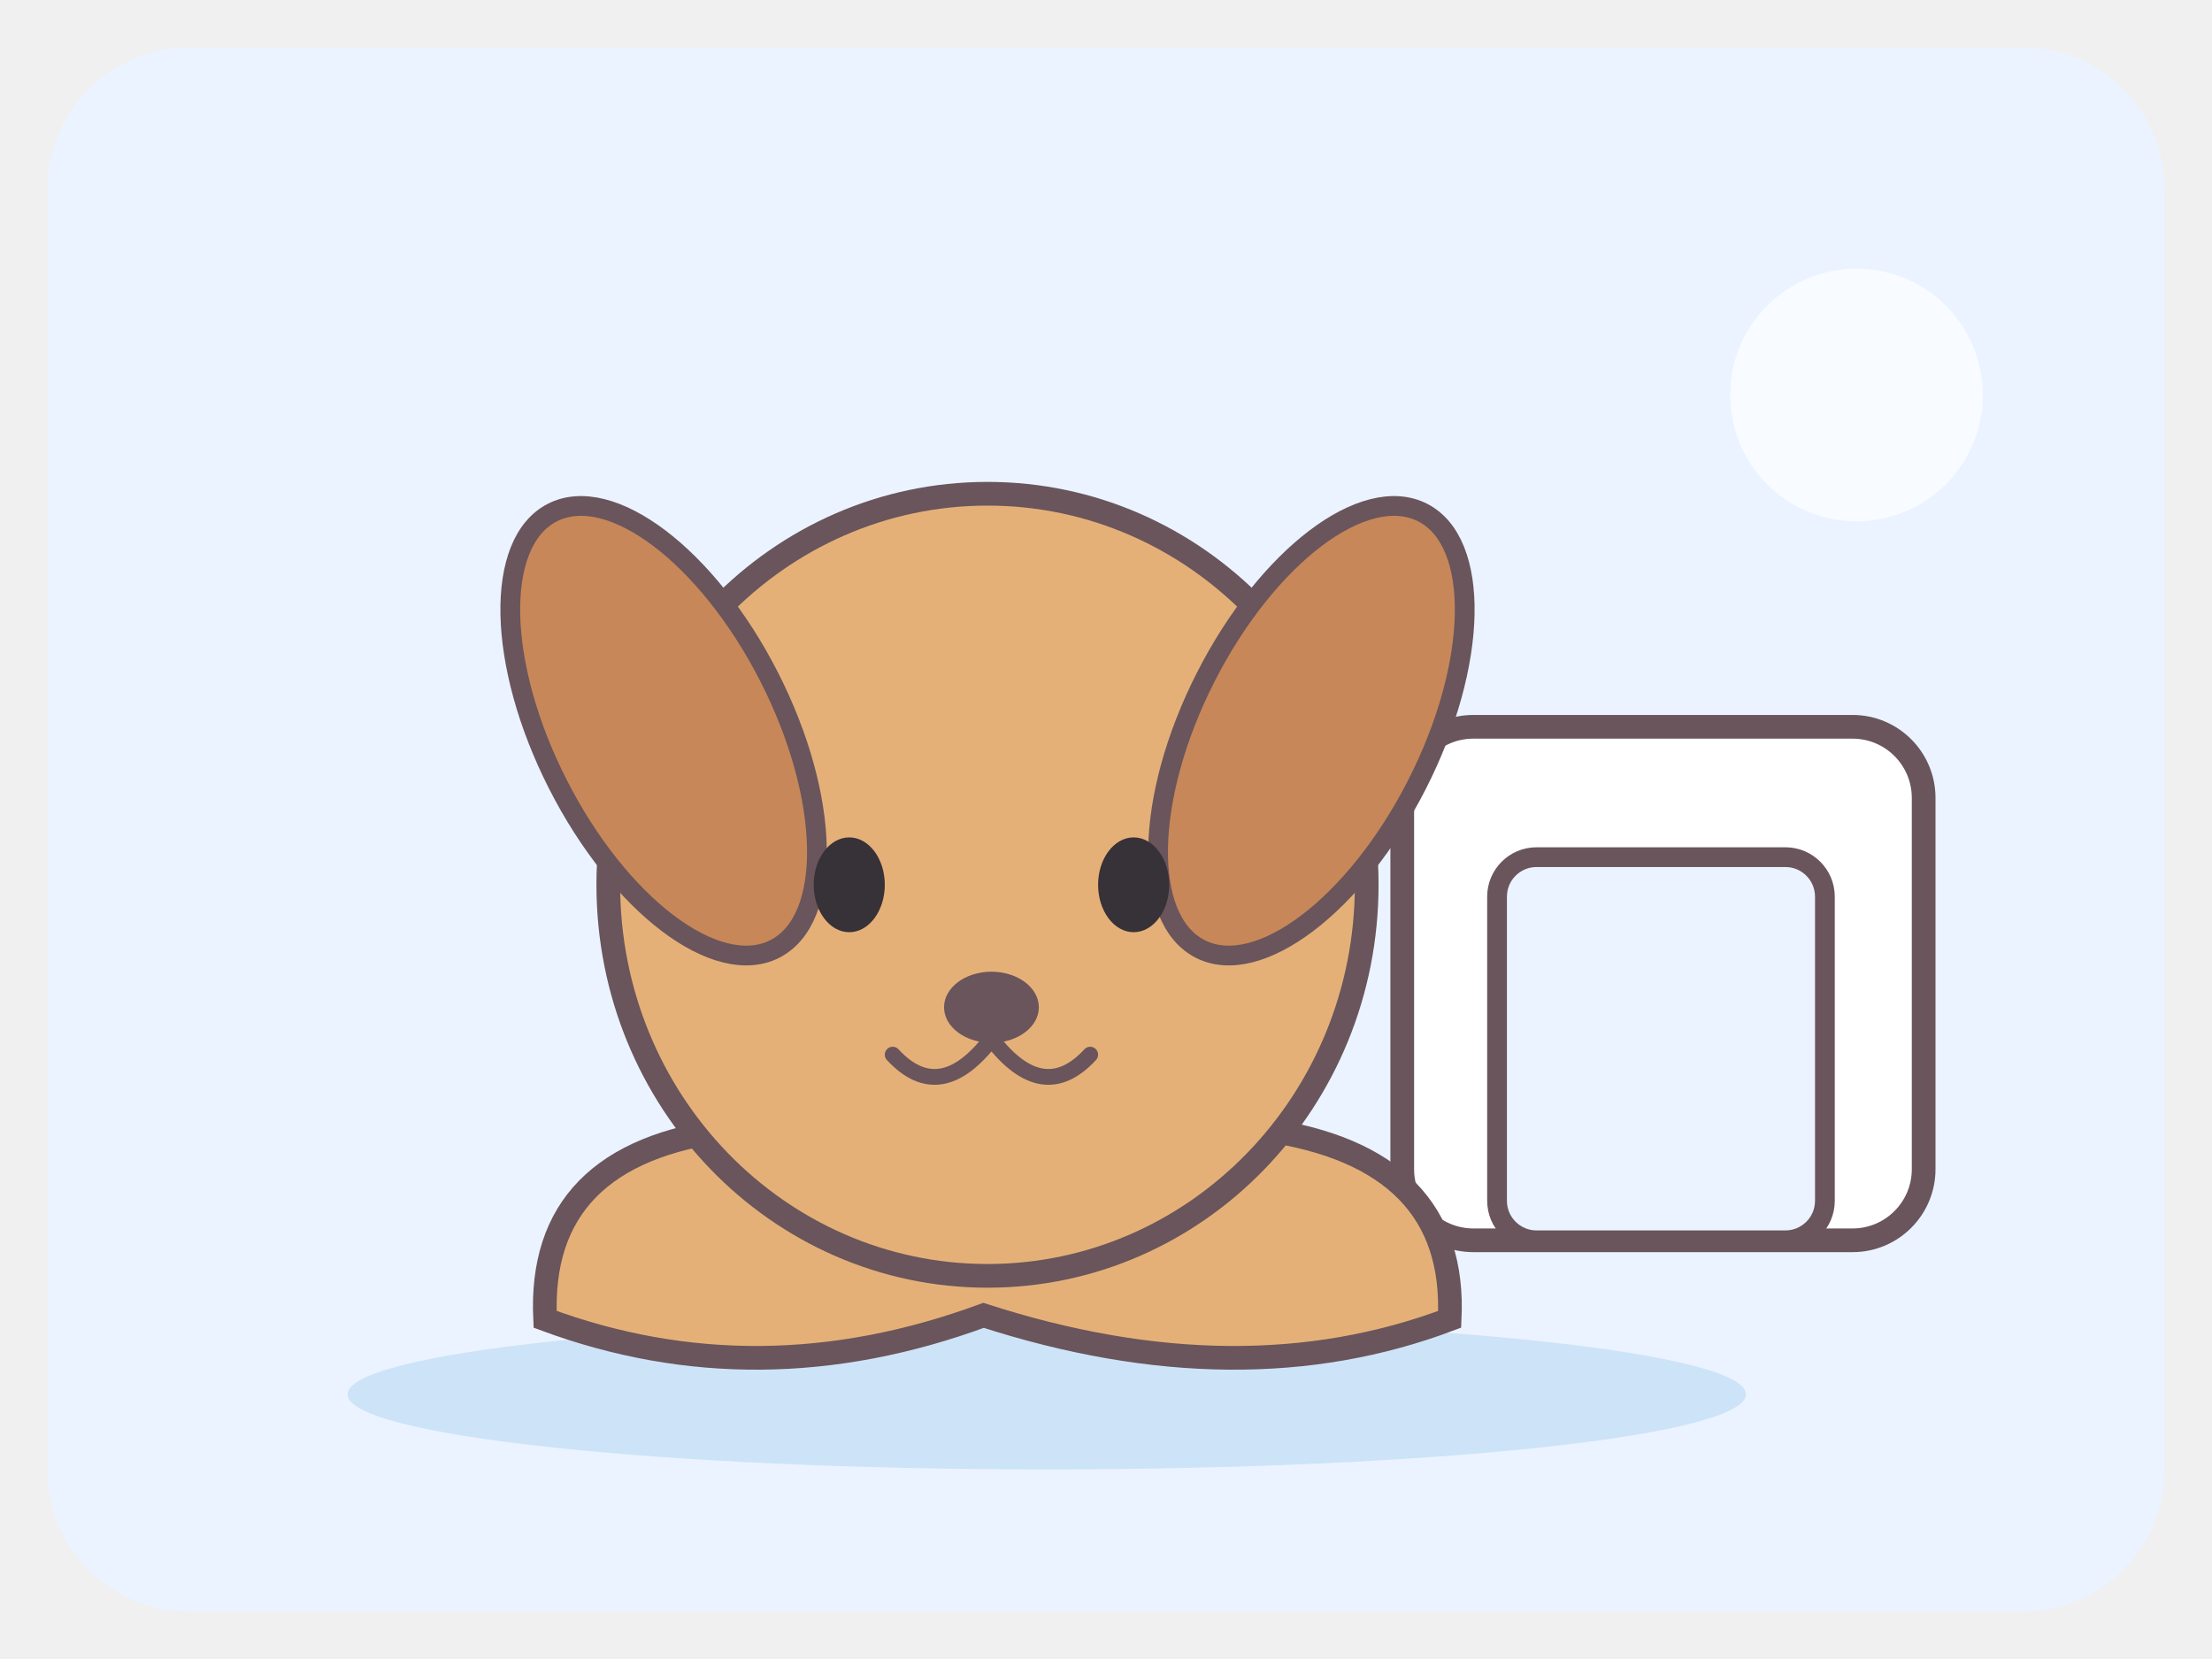
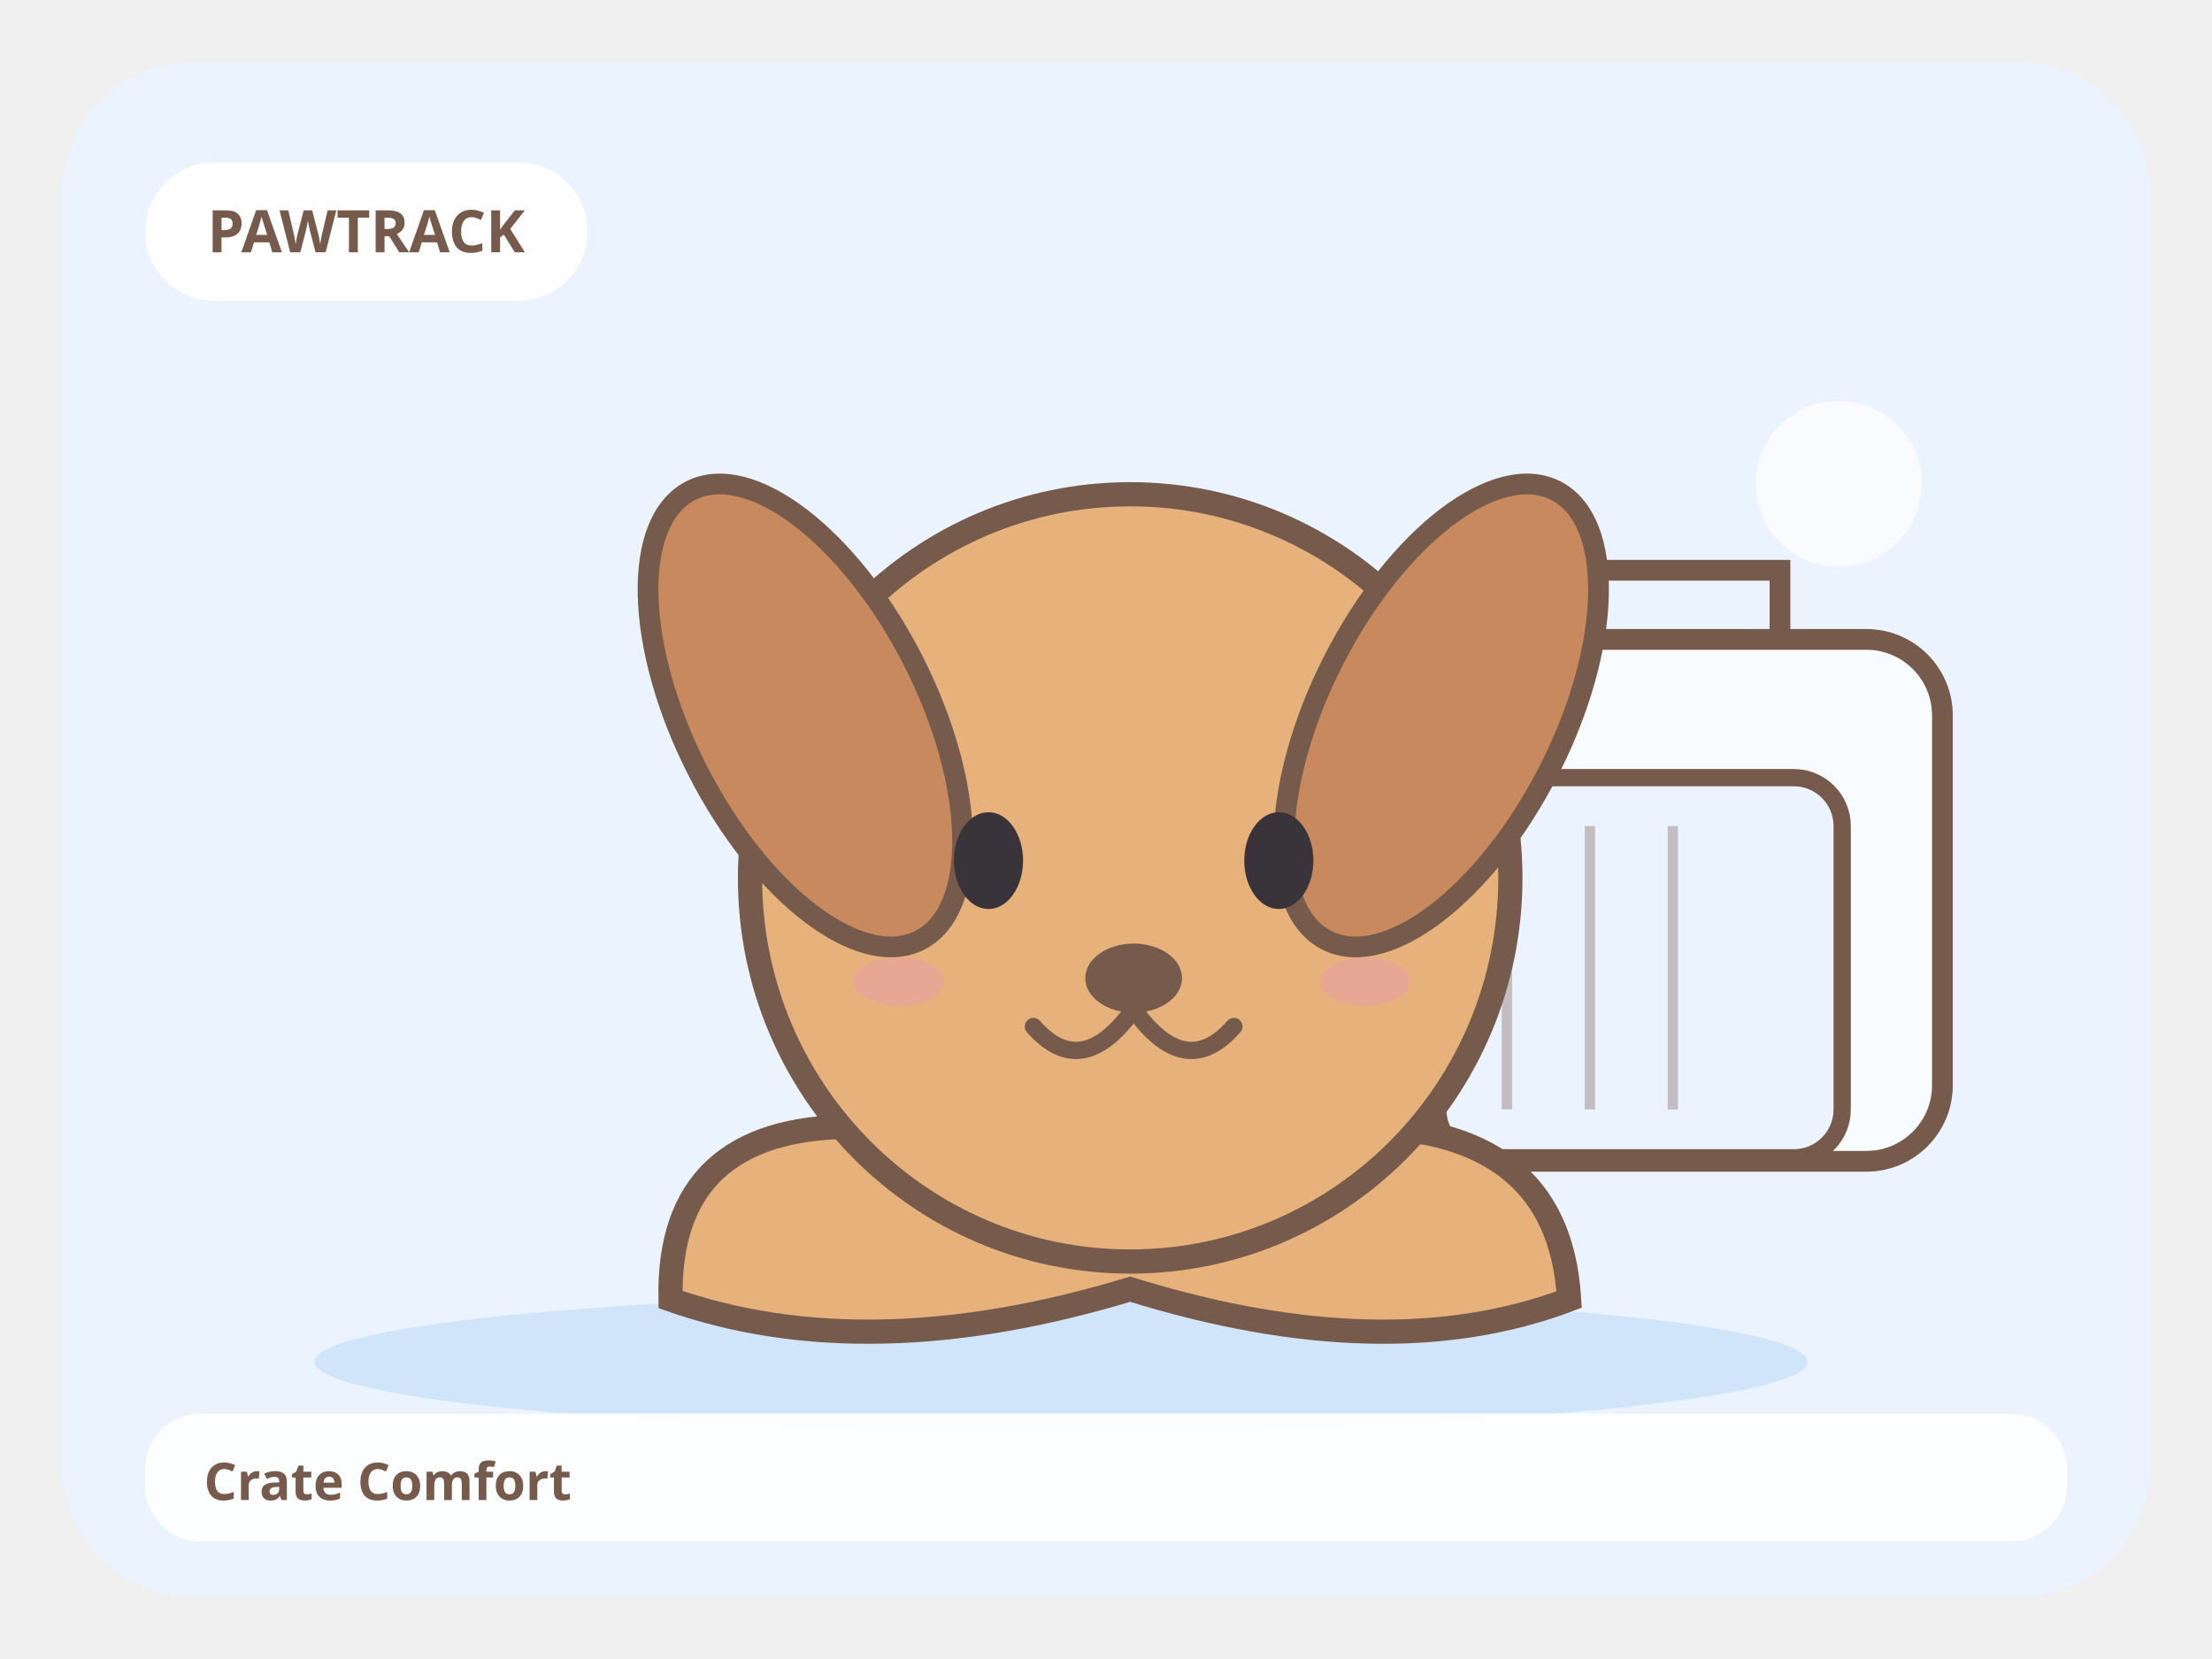
- <svg xmlns="http://www.w3.org/2000/svg" viewBox="0 0 560 420" role="img" aria-label="dog dog crate comfort cover">
-   <rect x="12" y="12" width="536" height="396" rx="36" fill="#EAF3FF" />
-   <ellipse cx="265" cy="353" rx="177" ry="19" fill="#8ABBE8" opacity=".3" />
-   <rect x="355" y="184" width="132" height="130" rx="18" fill="white" stroke="#69555B" stroke-width="6" />
-   <rect x="379" y="217" width="83" height="97" rx="10" fill="#EAF3FF" stroke="#69555B" stroke-width="5" />
-   <g transform="rotate(0 248 245)">
-     <path d="M185 286q-49 6-47 48 54 20 111-1 65 21 118 1 2-41-47-48" fill="#E5B078" stroke="#69555B" stroke-width="6" />
-     <ellipse cx="250" cy="224" rx="96" ry="99" fill="#E5B078" stroke="#69555B" stroke-width="6" />
-     <ellipse cx="168" cy="185" rx="30" ry="62" transform="rotate(-27 168 185)" fill="#C88759" stroke="#69555B" stroke-width="5" />
-     <ellipse cx="332" cy="185" rx="30" ry="62" transform="rotate(27 332 185)" fill="#C88759" stroke="#69555B" stroke-width="5" />
-     <ellipse cx="215" cy="224" rx="9" ry="12" fill="#373138" />
-     <ellipse cx="287" cy="224" rx="9" ry="12" fill="#373138" />
-     <ellipse cx="251" cy="255" rx="12" ry="9" fill="#69555B" />
-     <path d="M251 263q-13 17-25 4m25-4q13 17 25 4" stroke="#69555B" stroke-width="4" fill="none" stroke-linecap="round" />
+ <svg xmlns="http://www.w3.org/2000/svg" viewBox="0 0 640 480" role="img" aria-labelledby="title description">
+   <rect x="18" y="18" width="604" height="444" rx="38" fill="#EAF3FF" />
+   <ellipse cx="307" cy="394" rx="216" ry="20" fill="#83B8EA" opacity=".25" />
+   <circle cx="532" cy="140" r="24" fill="white" opacity=".7" />
+   <rect x="388" y="185" width="174" height="151" rx="22" fill="#F8FBFF" stroke="#765A4B" stroke-width="6" />
+   <rect x="416" y="225" width="117" height="110" rx="14" fill="#EAF3FF" stroke="#765A4B" stroke-width="5" />
+   <path d="M432 185v-20h83v20" fill="none" stroke="#765A4B" stroke-width="6" />
+   <path d="M436 239v82m24-82v82m24-82v82" stroke="#765A4B" stroke-width="3" opacity=".35" />
+   <g transform="translate(48 0)">
+     <path d="M199 326q-54 0-53 50 57 20 133-3 74 23 127 3-3-51-64-50" fill="#E6B17A" stroke="#765A4B" stroke-width="7" />
+     <ellipse cx="279" cy="254" rx="110" ry="111" fill="#E6B17A" stroke="#765A4B" stroke-width="7" />
+     <ellipse cx="185" cy="207" rx="35" ry="73" transform="rotate(-27 185 207)" fill="#C9895E" stroke="#765A4B" stroke-width="6" />
+     <ellipse cx="369" cy="207" rx="35" ry="73" transform="rotate(27 369 207)" fill="#C9895E" stroke="#765A4B" stroke-width="6" />
+     <ellipse cx="238" cy="249" rx="10" ry="14" fill="#39343A" />
+     <ellipse cx="322" cy="249" rx="10" ry="14" fill="#39343A" />
+     <ellipse cx="280" cy="283" rx="14" ry="10" fill="#765A4B" />
+     <path d="M280 292q-15 21-29 5m29-5q15 21 29 5" stroke="#765A4B" stroke-width="5" fill="none" stroke-linecap="round" />
+     <ellipse cx="212" cy="284" rx="13" ry="7" fill="#E9A0A5" opacity=".6" />
+     <ellipse cx="347" cy="284" rx="13" ry="7" fill="#E9A0A5" opacity=".6" />
  </g>
-   <circle cx="470" cy="100" r="32" fill="white" opacity=".65" />
+   <rect x="42" y="47" width="128" height="40" rx="20" fill="white" />
+   <text x="60" y="73" font-family="sans-serif" font-size="17" font-weight="700" fill="#765A4B">PAWTRACK</text>
+   <rect x="42" y="409" width="556" height="37" rx="16" fill="white" opacity=".91" />
+   <text x="59" y="434" font-family="sans-serif" font-size="15" font-weight="600" fill="#765A4B">Crate Comfort</text>
</svg>
